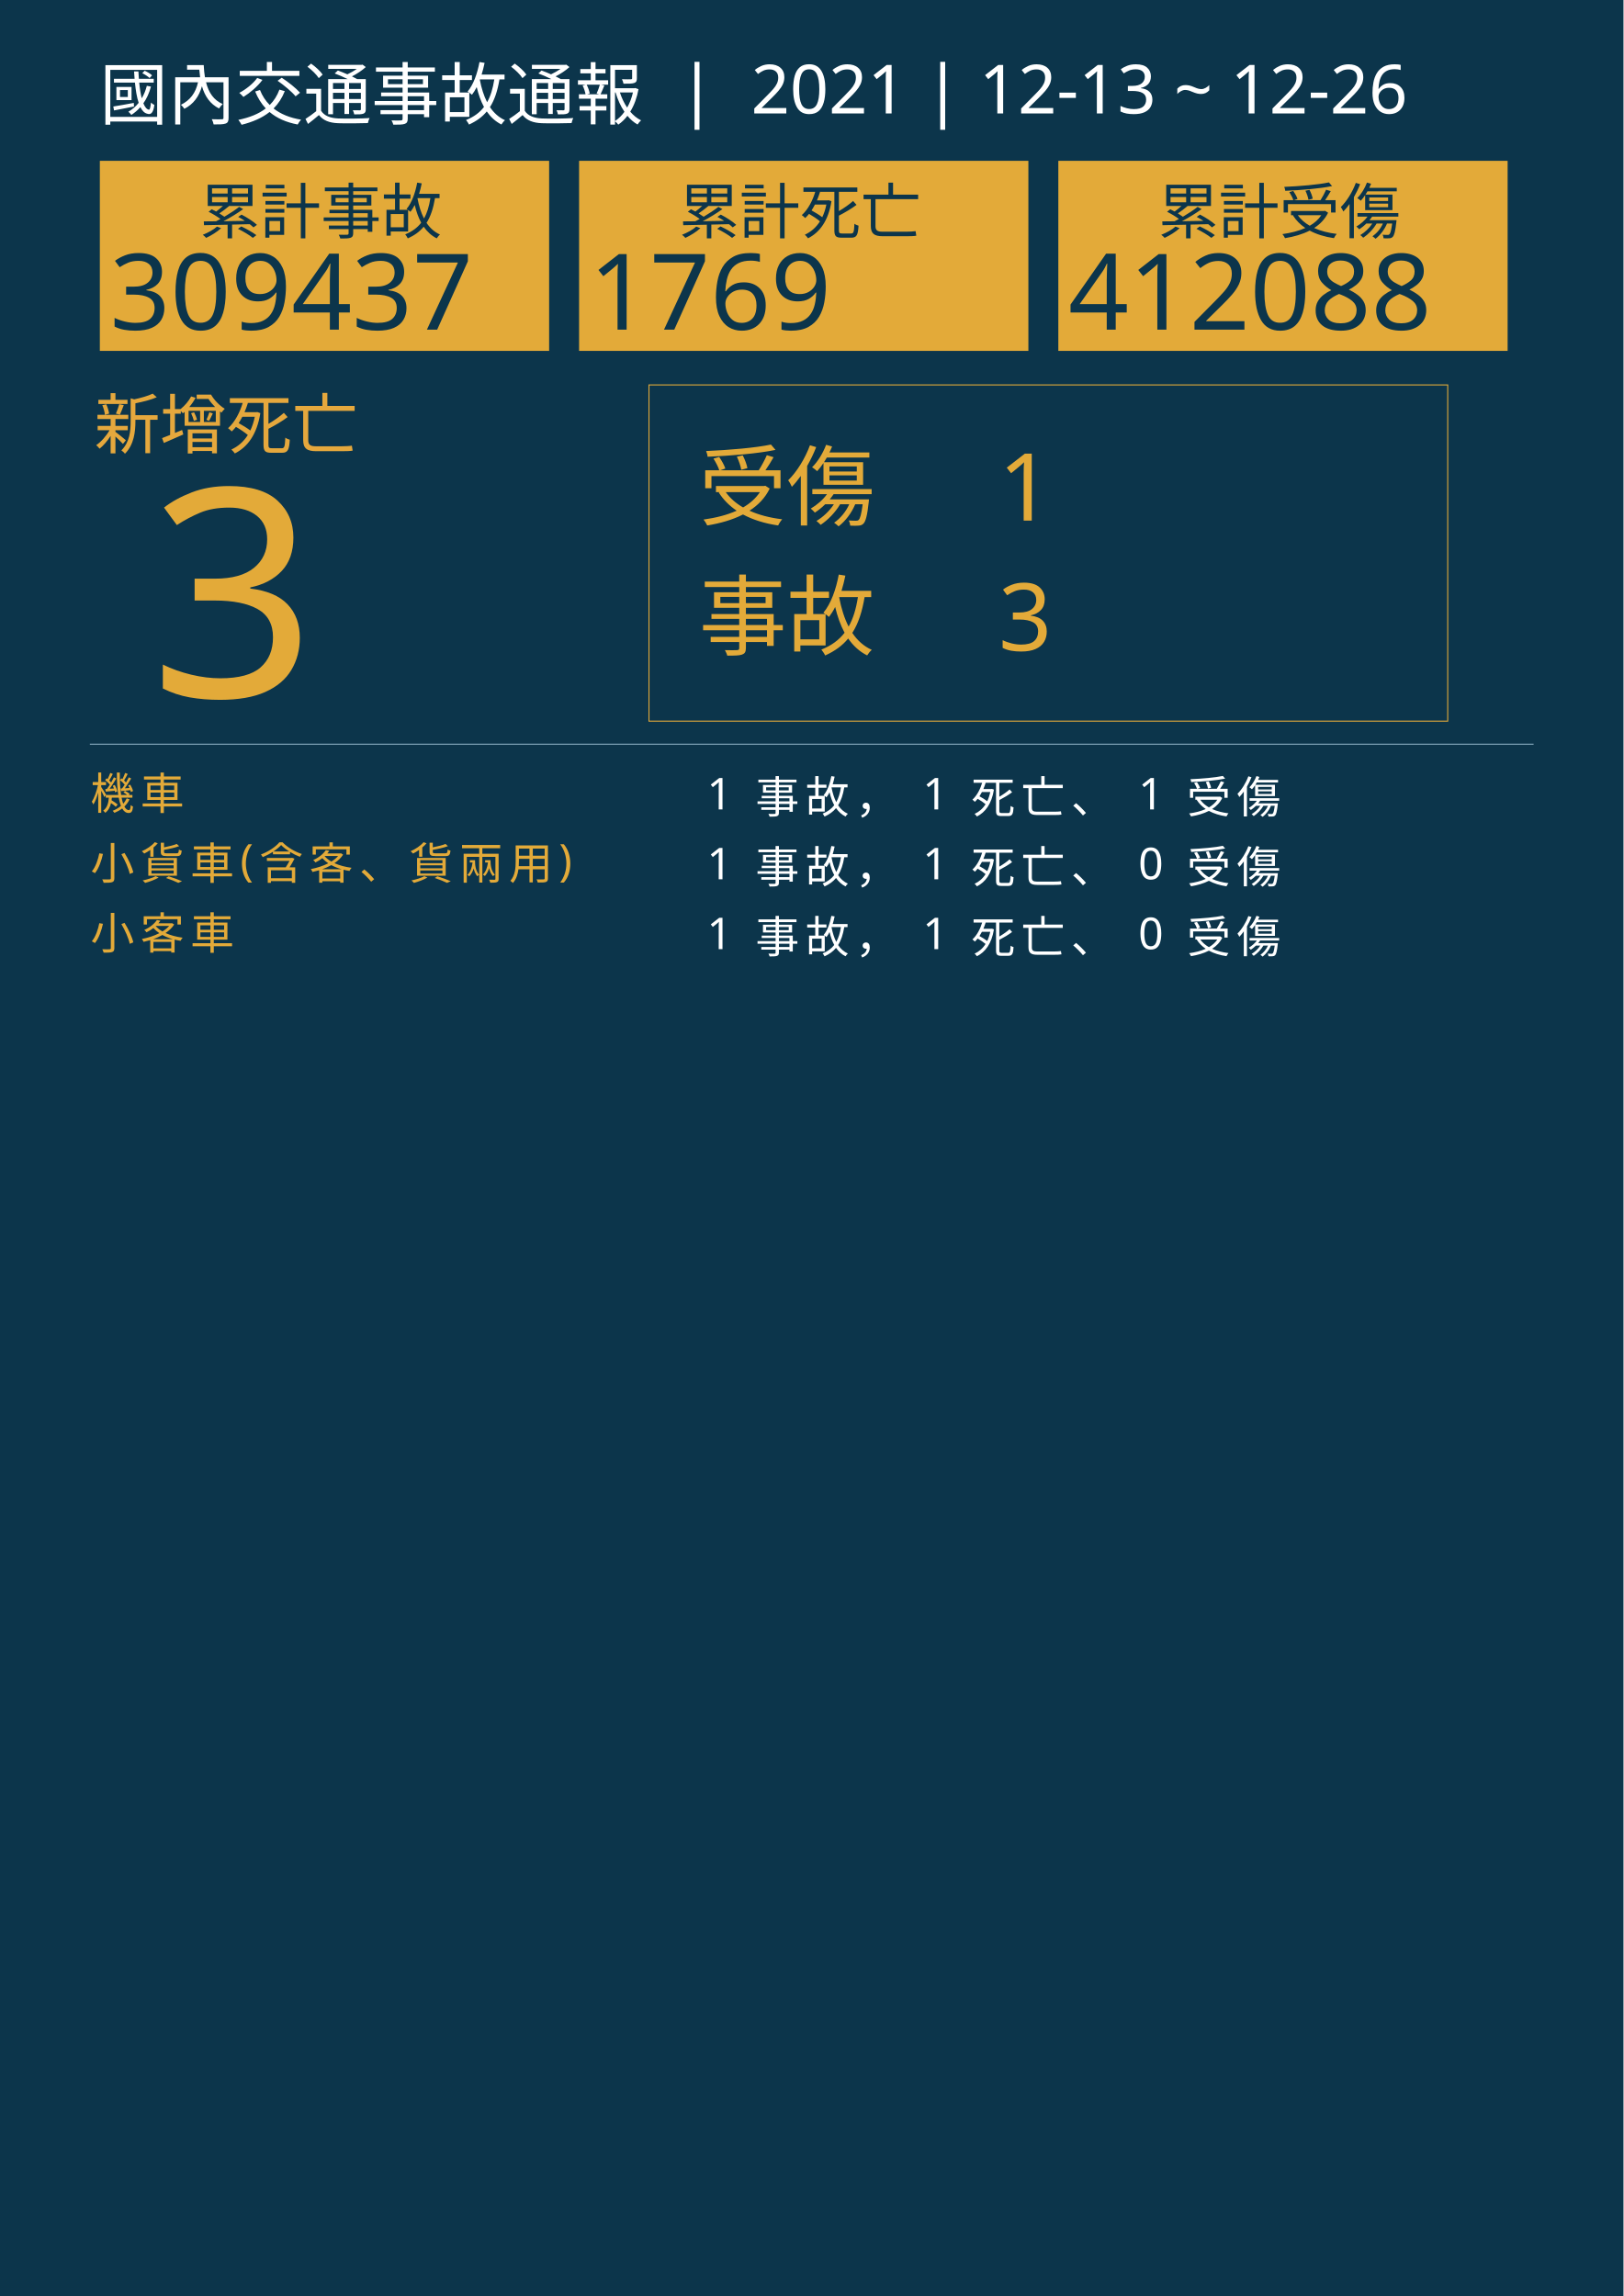
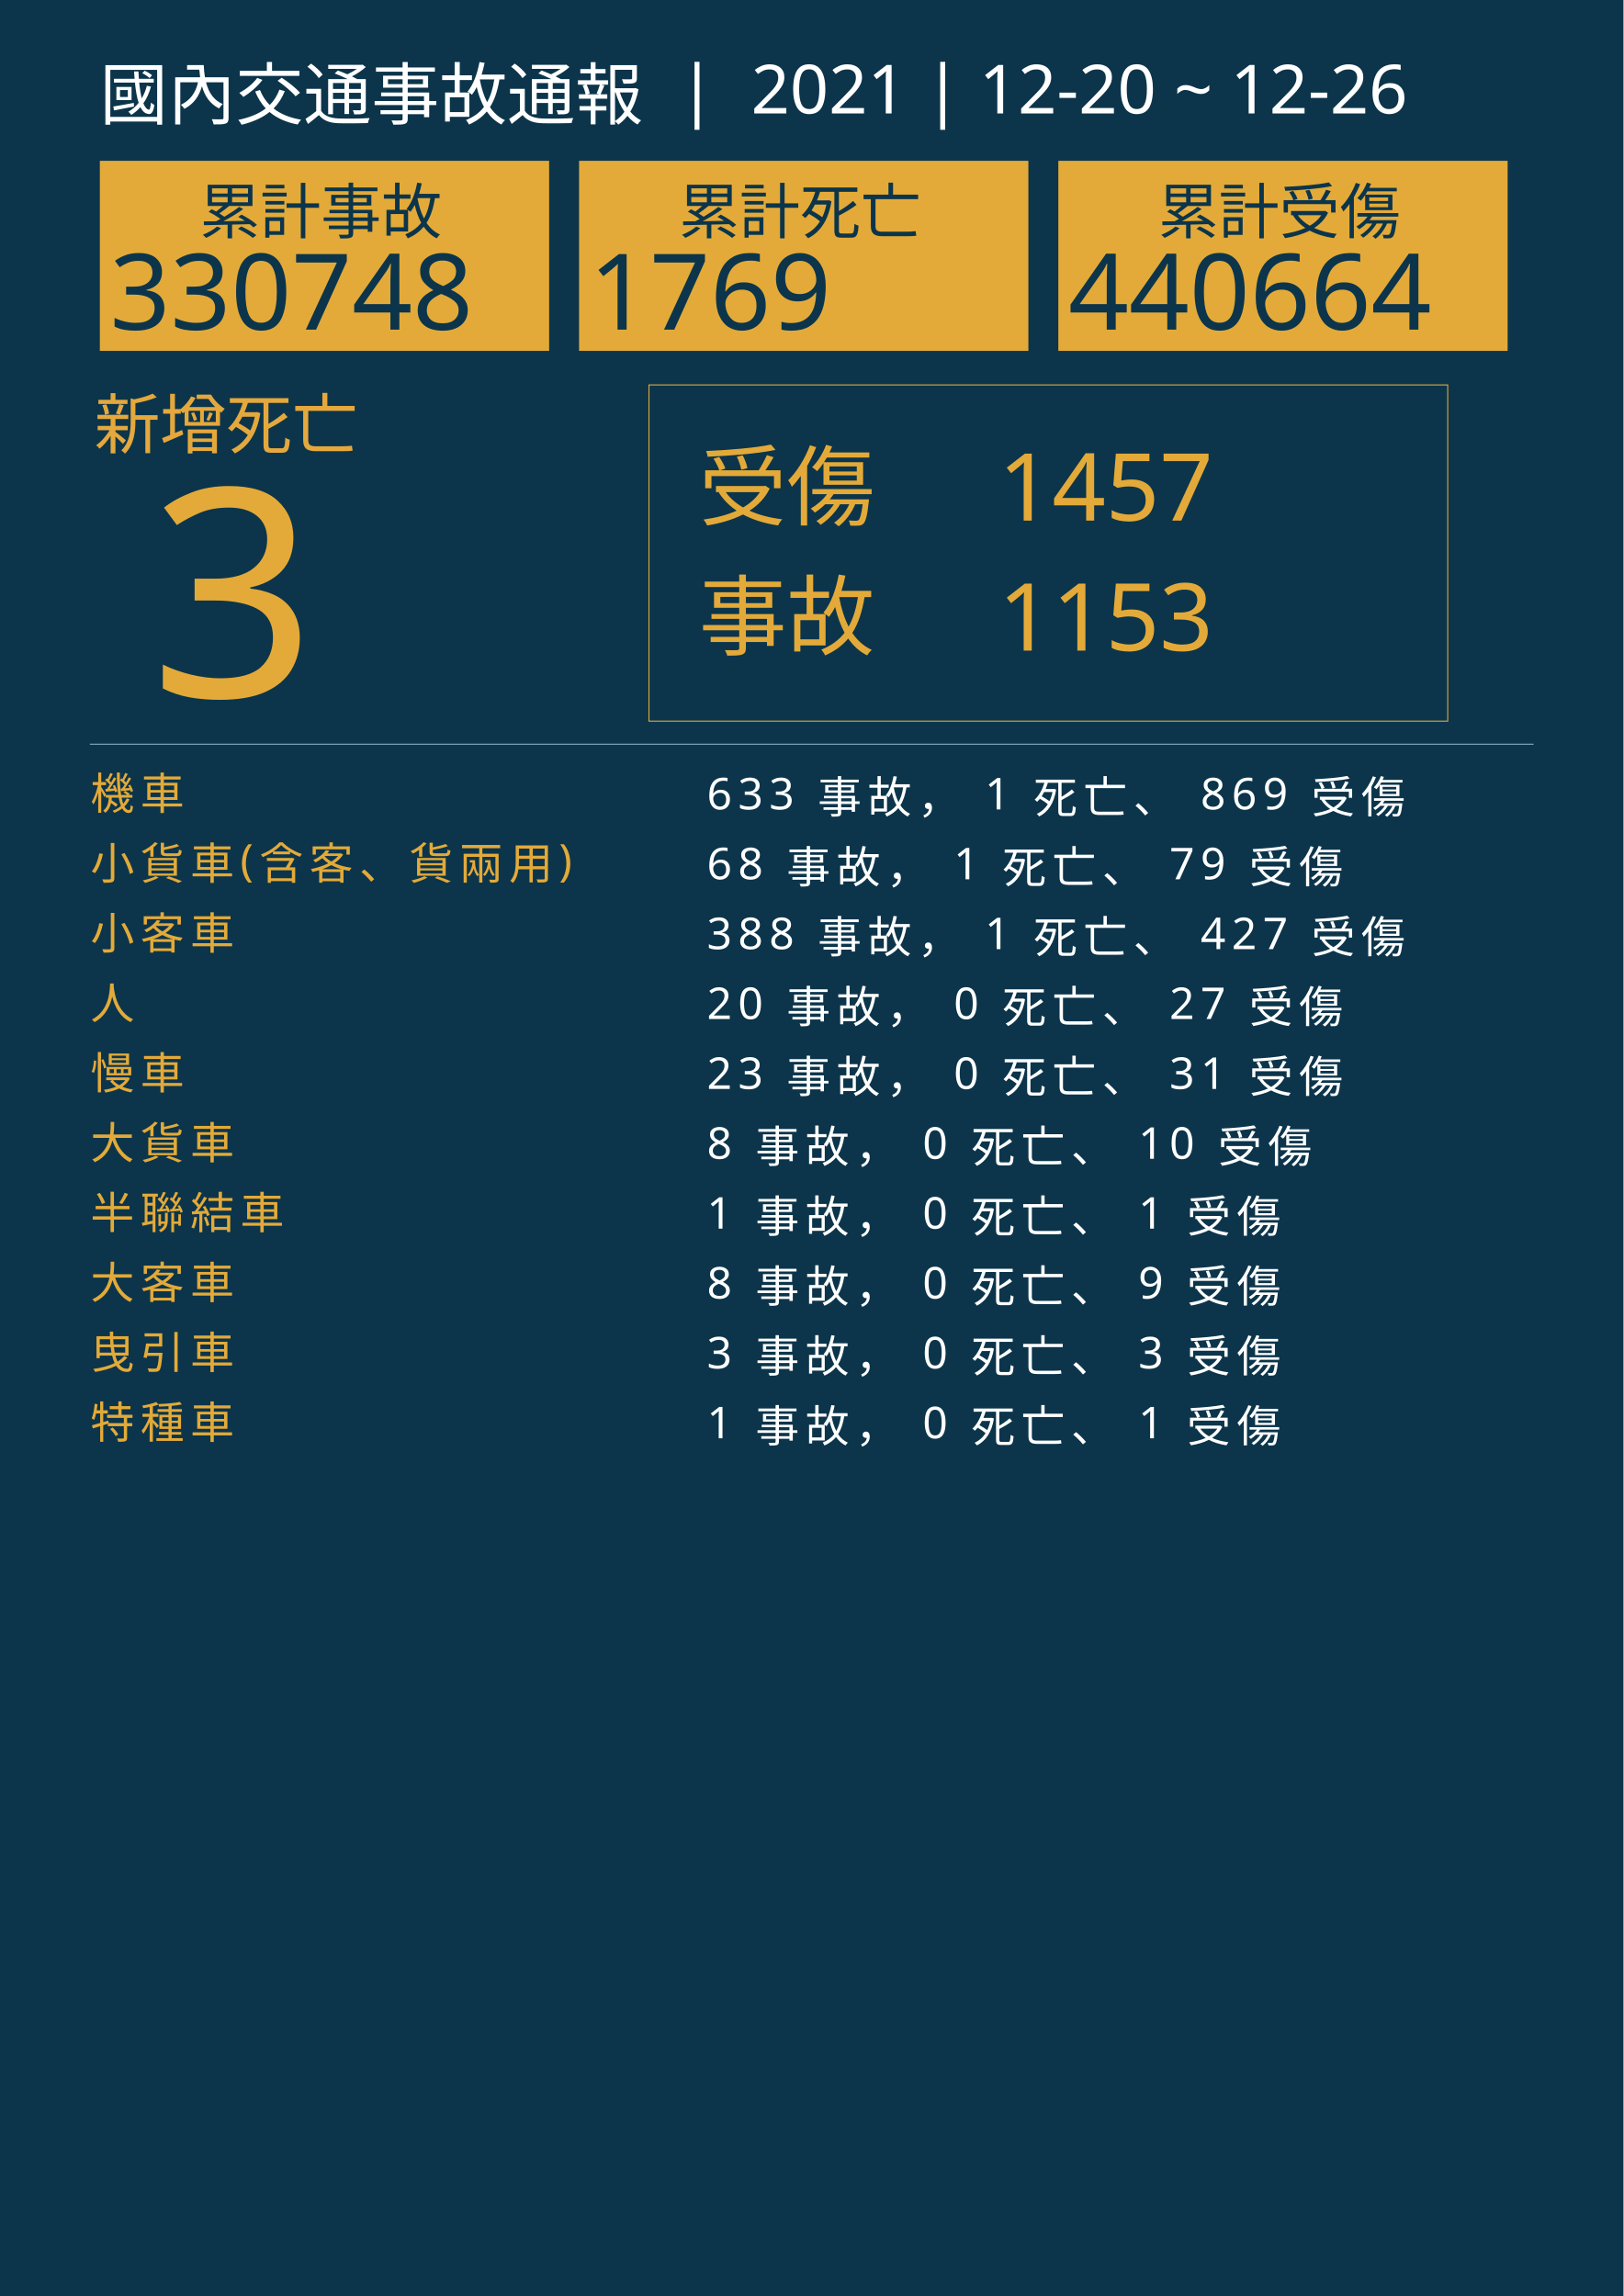
<svg xmlns="http://www.w3.org/2000/svg" version="1.1" id="圖層_1" x="0px" y="0px" viewBox="0 0 1626 2300" style="enable-background:new 0 0 1626 2300;" xml:space="preserve">
  <style type="text/css">
	.st0{fill:#0C354B;}
	.st1{fill:#E5A83D;}
	.st2{font-family:'NotoSansCJKtc-Bold-B5pc-H';}
	.st3{font-size:66px;}
	.st4{fill:#E3AA39;}
	.st5{font-family:'Arial-BoldMT';}
	.st6{font-size:291.776px;}
	.st7{fill:none;stroke:#E3AA39;stroke-miterlimit:10;}
	.st8{font-family:'NotoSansCJKtc-Light-B5pc-H';}
	.st9{font-size:88px;}
	.st10{font-family:'NotoSansCJKtc-Medium-B5pc-H';}
	.st11{font-size:94px;}
	.st12{fill:none;stroke:#8AAFC1;stroke-miterlimit:10;}
	.st13{font-size:60.649px;}
	.st14{font-size:106px;}
	.st15{fill:none;}
	.st16{font-size:44px;}
	.st17{letter-spacing:6;}
	.st18{fill:#FFFFFF;}
	.st19{letter-spacing:1;}
	.st20{font-size:68px;}
</style>
  <rect class="st0" width="1626" height="2300" />
  <text transform="matrix(1 0 0 1 94.5001 449.017)" class="st1 st2 st3">新增死亡</text>
  <g>
    <text transform="matrix(1 0 0 1 150 698.1412)" class="st4 st5 st6">3</text>
  </g>
  <g>
    <rect x="650" y="385.6" class="st7" width="800" height="336.8" />
    <g>
      <text transform="matrix(1 0 0 1 700 519.593)" class="st4 st8 st9">受傷</text>
-       <text transform="matrix(1 0 0 1 1000 521.5084)" class="st4 st10 st11">1</text>
-       <text transform="matrix(1 0 0 1 1000 651.7274)" class="st4 st10 st11">3</text>
+       <text transform="matrix(1 0 0 1 1000 521.5084)" class="st4 st10 st11">1457</text>
+       <text transform="matrix(1 0 0 1 1000 651.7274)" class="st4 st10 st11">1153</text>
      <text transform="matrix(1 0 0 1 700 649.4965)" class="st4 st8 st9">事故</text>
    </g>
  </g>
  <line class="st12" x1="90" y1="745.5" x2="1536" y2="745.5" />
  <g>
    <g>
      <rect x="100" y="161.1" class="st4" width="450" height="190.4" />
      <g>
        <text transform="matrix(1 0 0 1 200 233.9079)" class="st0 st10 st13">累計事故</text>
        <g>
-           <text transform="matrix(1 0 0 1 110 330.2121)" class="st0 st5 st14">309437</text>
+           <text transform="matrix(1 0 0 1 110 330.2121)" class="st0 st5 st14">330748</text>
        </g>
      </g>
    </g>
    <g>
      <rect x="580" y="161.1" class="st4" width="450" height="190.4" />
      <g>
        <text transform="matrix(1 0 0 1 680 233.908)" class="st0 st10 st13">累計死亡</text>
        <g>
          <text transform="matrix(1 0 0 1 590 330.2122)" class="st0 st5 st14">1769</text>
        </g>
      </g>
    </g>
    <g>
      <rect x="1060" y="161.1" class="st4" width="450" height="190.4" />
      <g>
        <text transform="matrix(1 0 0 1 1160 233.908)" class="st0 st10 st13">累計受傷</text>
        <g>
-           <text transform="matrix(1 0 0 1 1070 330.2122)" class="st0 st5 st14">412088</text>
+           <text transform="matrix(1 0 0 1 1070 330.2122)" class="st0 st5 st14">440664</text>
        </g>
      </g>
    </g>
  </g>
  <rect x="90.6" y="772.1" class="st15" width="1141.8" height="314.8" />
  <text transform="matrix(1 0 0 1 90.5591 810.7965)">
    <tspan x="0" y="0" class="st4 st10 st16 st17">機車</tspan>
-     <tspan x="600" y="0" class="st18 st10 st16 st17"> 1 事故， 1 死亡、 1 受傷</tspan>
+     <tspan x="600" y="0" class="st18 st10 st16 st17"> 633 事故， 1 死亡、 869 受傷</tspan>
    <tspan x="0" y="70" class="st4 st10 st16 st17">小貨車(含客、貨兩用)</tspan>
-     <tspan x="600" y="70" class="st18 st10 st16 st17"> 1 事故， 1 死亡、 0 受傷</tspan>
+     <tspan x="600" y="70" class="st18 st10 st16 st17"> 68 事故， 1 死亡、 79 受傷</tspan>
    <tspan x="0" y="140" class="st4 st10 st16 st17">小客車</tspan>
-     <tspan x="600" y="140" class="st18 st10 st16 st17"> 1 事故， 1 死亡、 0 受傷</tspan>
+     <tspan x="600" y="140" class="st18 st10 st16 st17"> 388 事故， 1 死亡、 427 受傷</tspan>
+     <tspan x="0" y="210" class="st4 st10 st16 st17">人</tspan>
+     <tspan x="600" y="210" class="st18 st10 st16 st17"> 20 事故， 0 死亡、 27 受傷</tspan>
+     <tspan x="0" y="280" class="st4 st10 st16 st17">慢車</tspan>
+     <tspan x="600" y="280" class="st18 st10 st16 st17"> 23 事故， 0 死亡、 31 受傷</tspan>
+     <tspan x="0" y="350" class="st4 st10 st16 st17">大貨車</tspan>
+     <tspan x="600" y="350" class="st18 st10 st16 st17"> 8 事故， 0 死亡、 10 受傷</tspan>
+     <tspan x="0" y="420" class="st4 st10 st16 st17">半聯結車</tspan>
+     <tspan x="600" y="420" class="st18 st10 st16 st17"> 1 事故， 0 死亡、 1 受傷</tspan>
+     <tspan x="0" y="490" class="st4 st10 st16 st17">大客車</tspan>
+     <tspan x="600" y="490" class="st18 st10 st16 st17"> 8 事故， 0 死亡、 9 受傷</tspan>
+     <tspan x="0" y="560" class="st4 st10 st16 st17">曳引車</tspan>
+     <tspan x="600" y="560" class="st18 st10 st16 st17"> 3 事故， 0 死亡、 3 受傷</tspan>
+     <tspan x="0" y="630" class="st4 st10 st16 st17">特種車</tspan>
+     <tspan x="600" y="630" class="st18 st10 st16 st17"> 1 事故， 0 死亡、 1 受傷</tspan>
  </text>
-   <text transform="matrix(1 0 0 1 100 119.2712)" class="st18 st8 st20">國內交通事故通報  |  2021 | 12-13 ~ 12-26</text>
+   <text transform="matrix(1 0 0 1 100 119.2712)" class="st18 st8 st20">國內交通事故通報  |  2021 | 12-20 ~ 12-26</text>
</svg>
